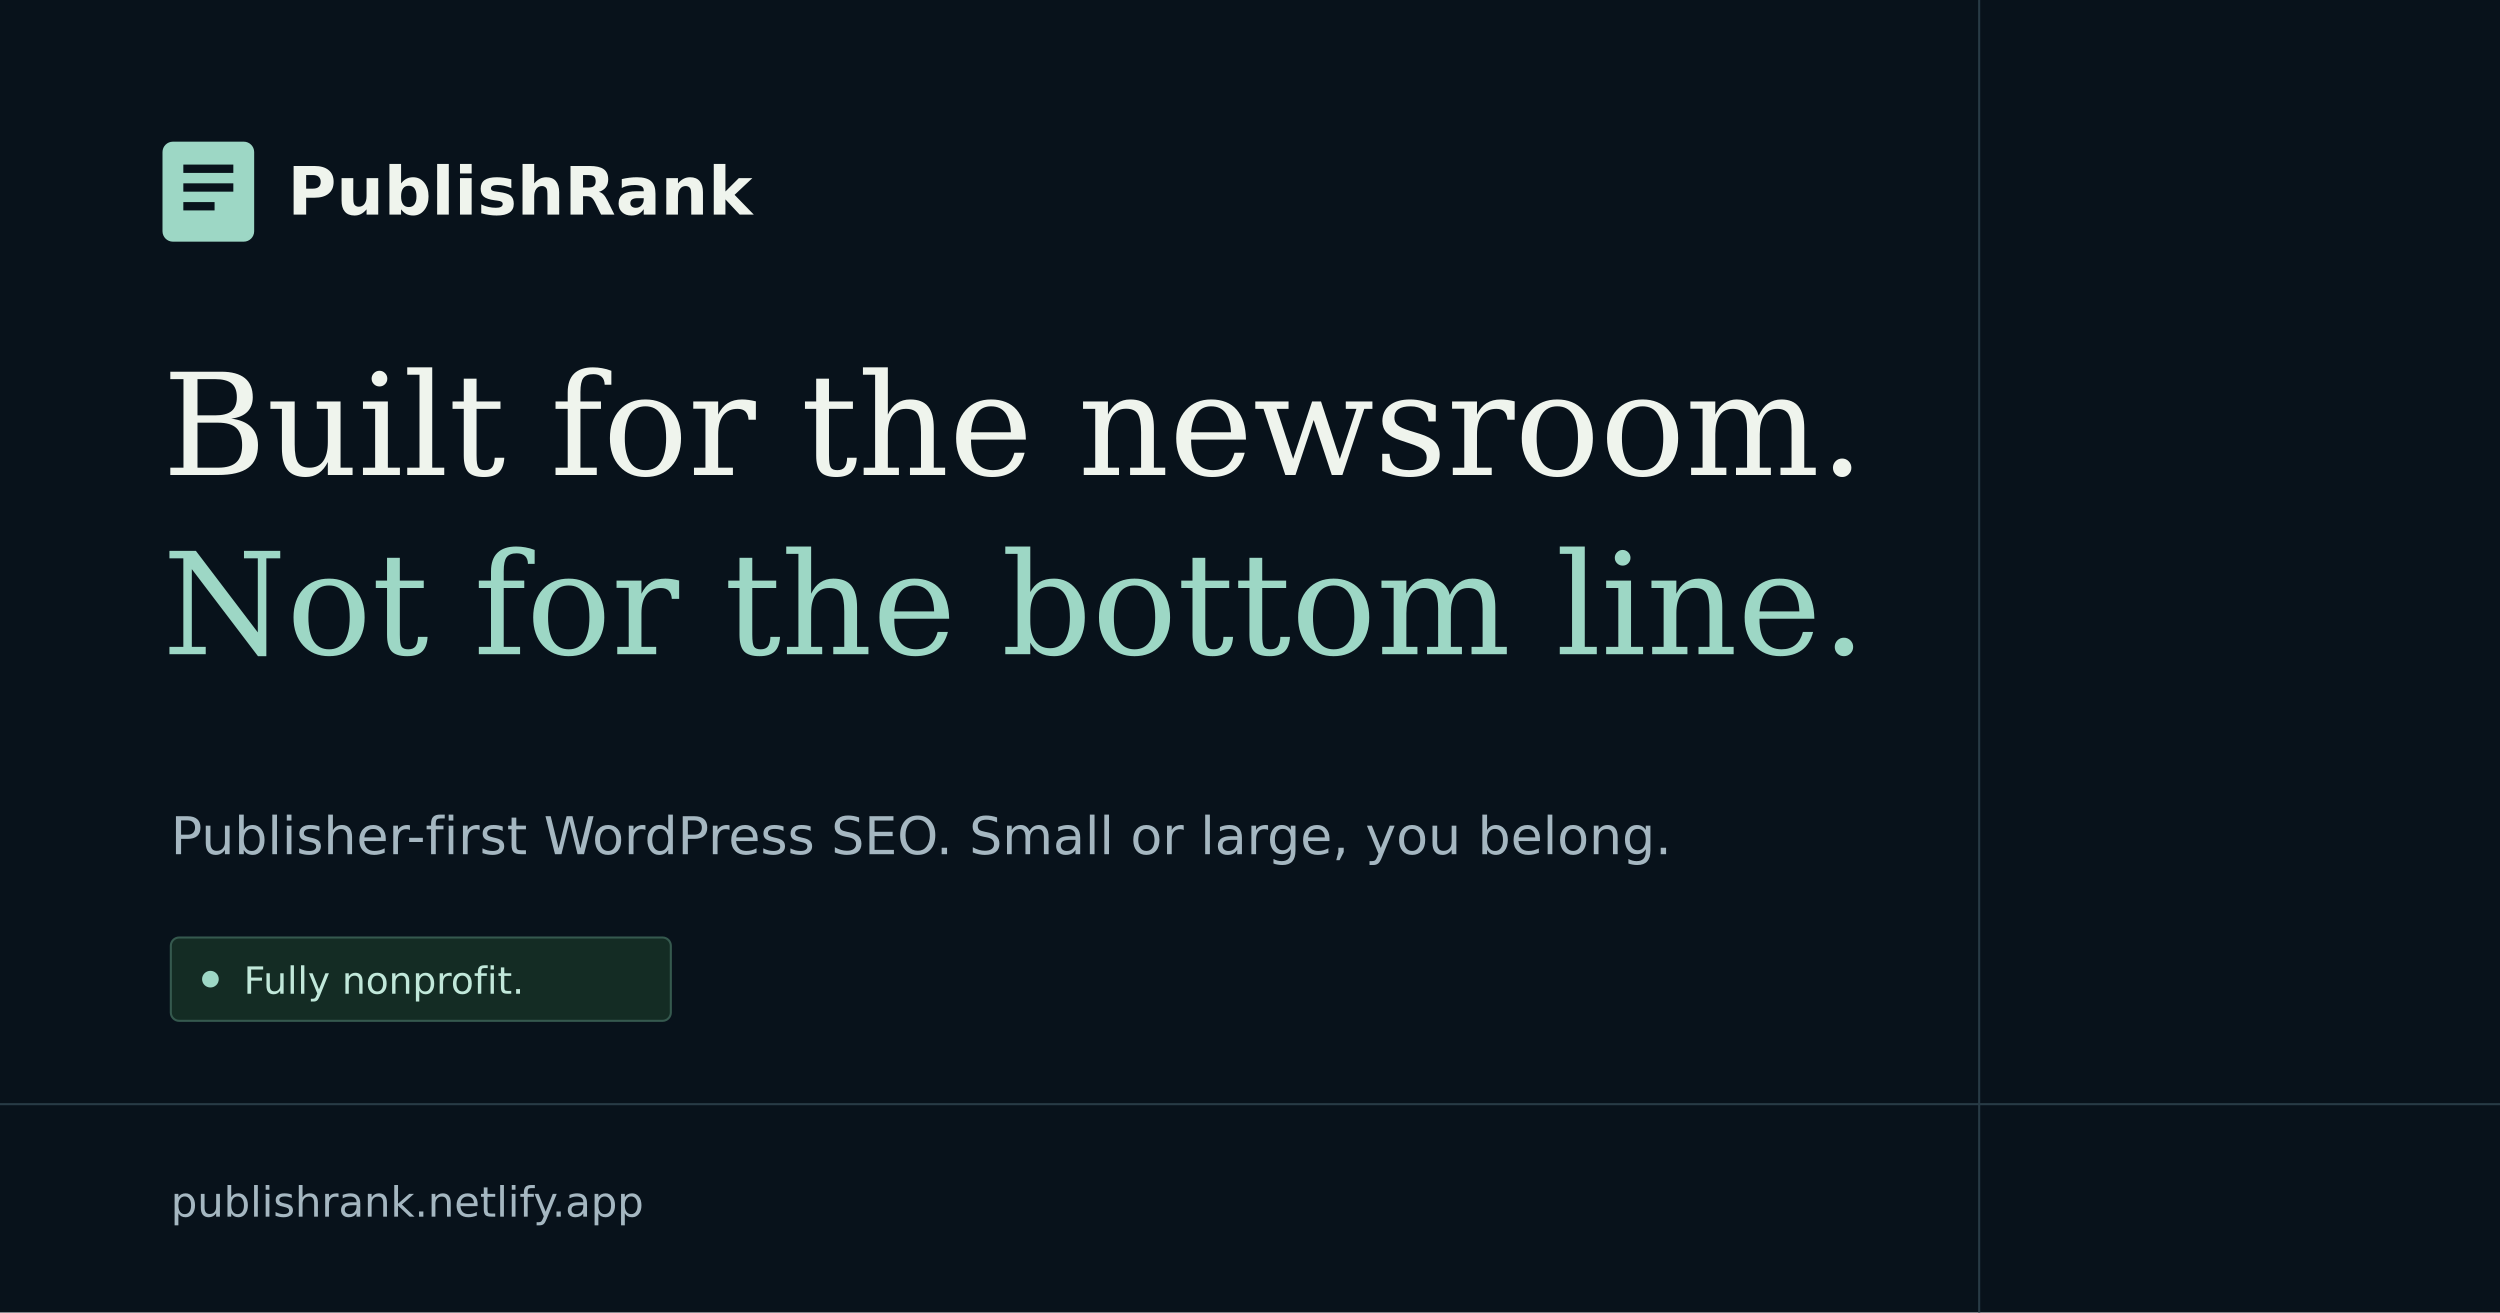
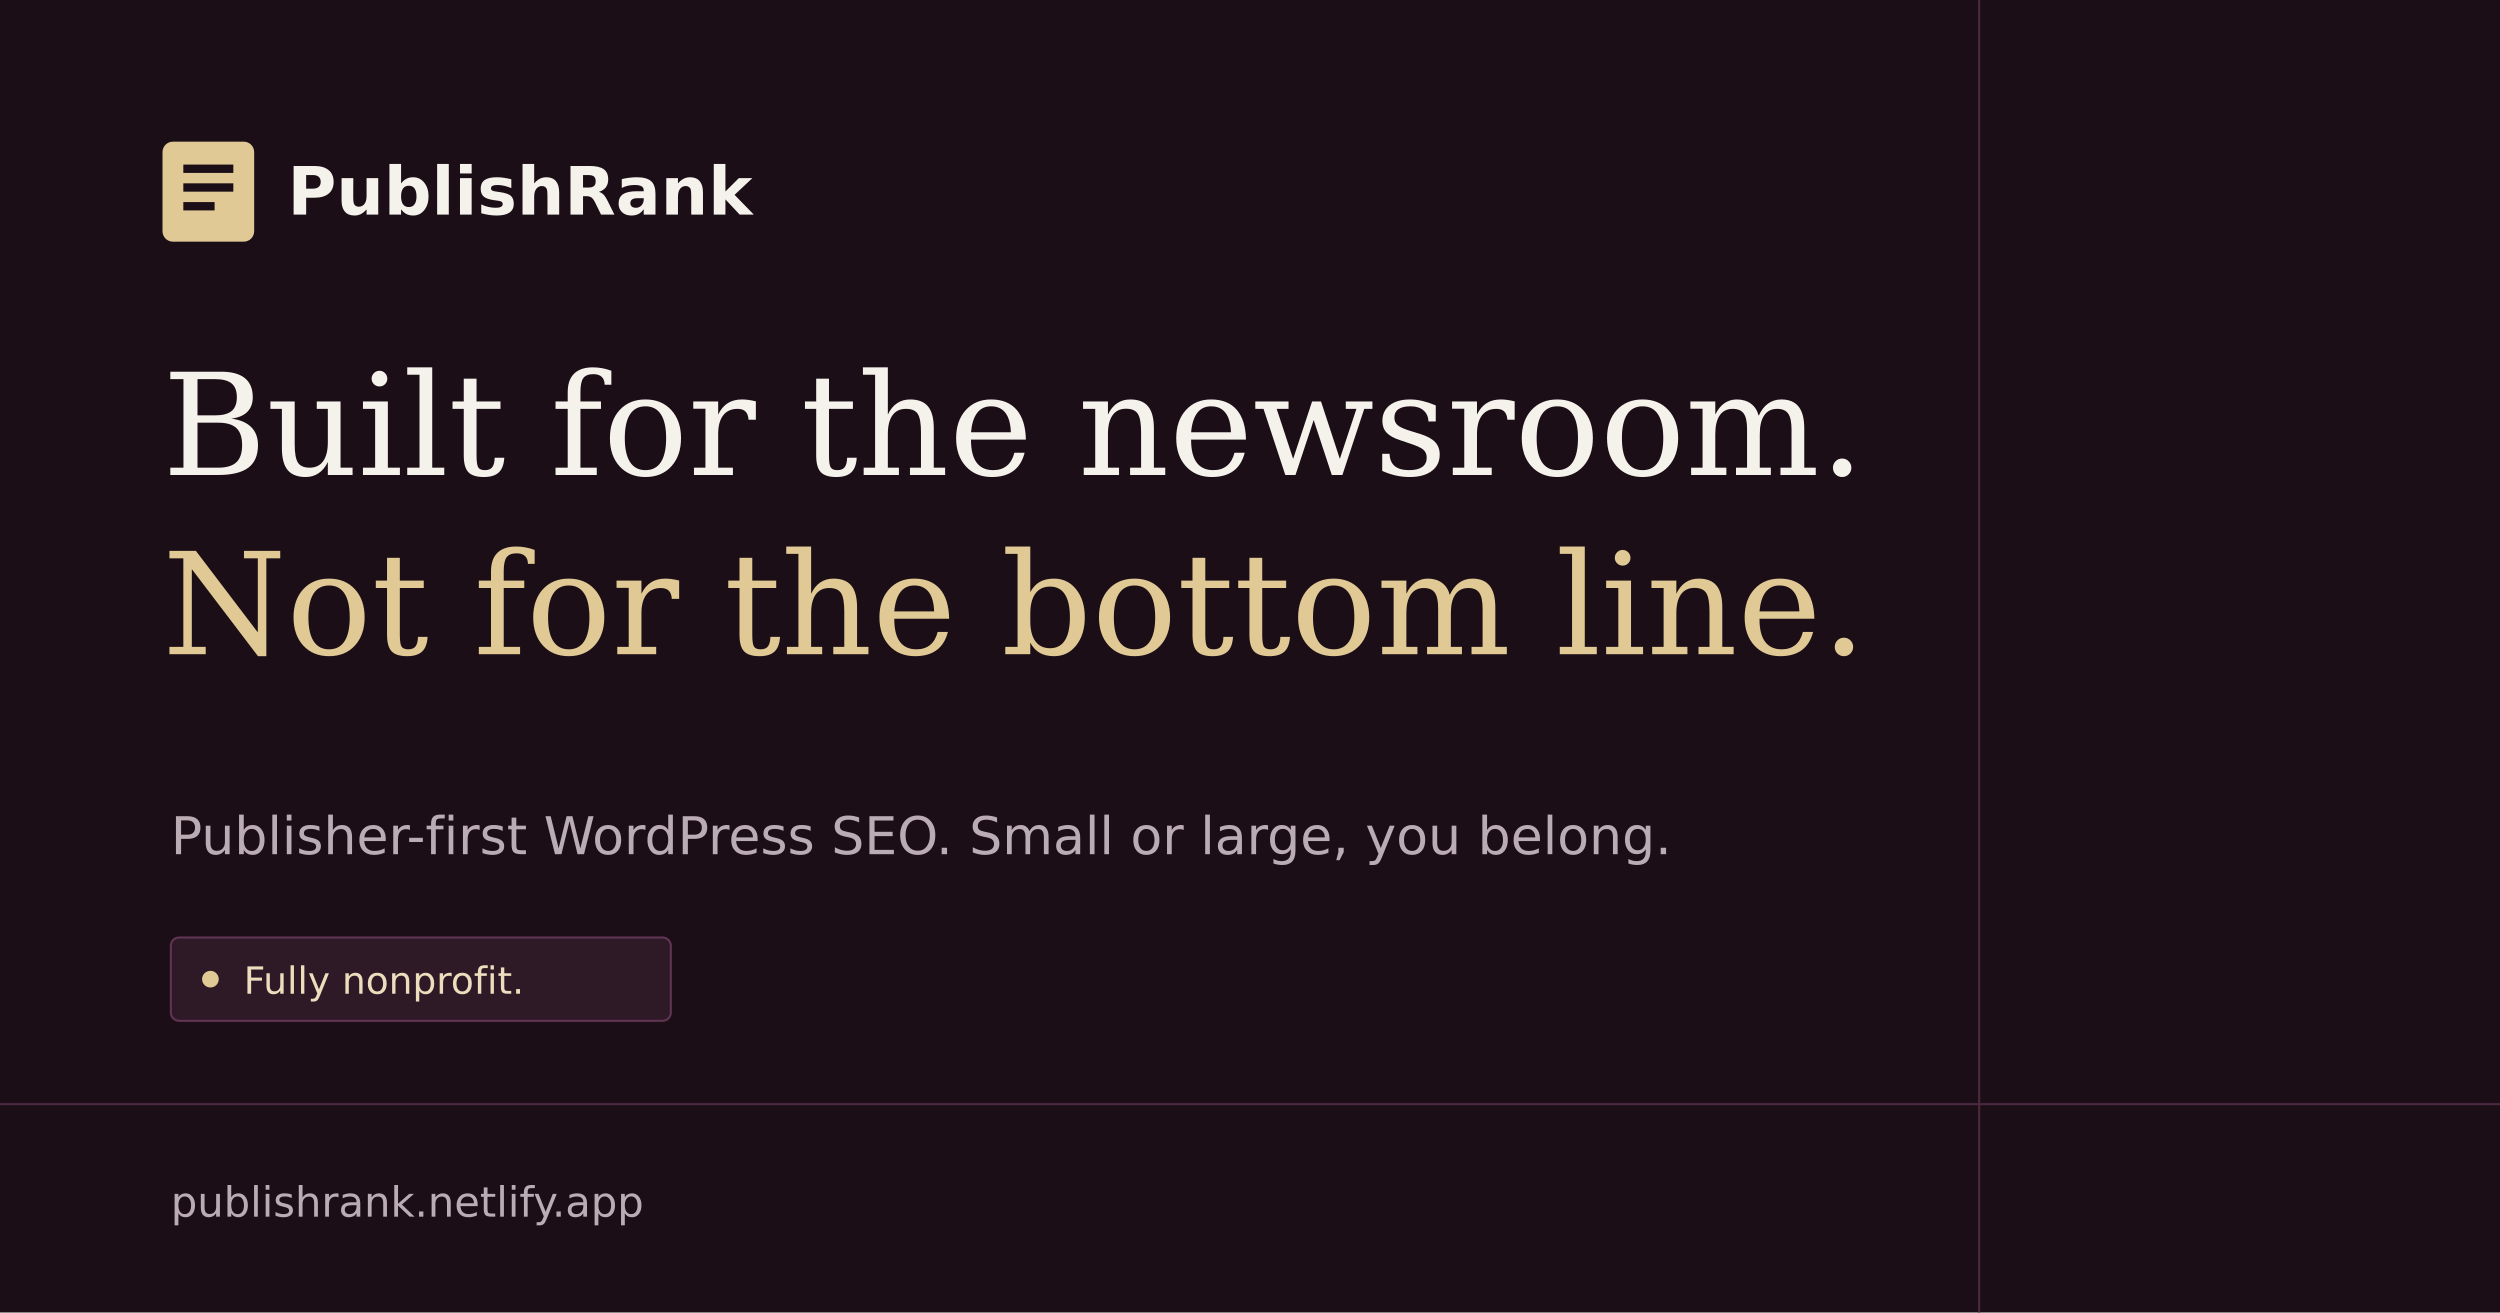
<svg xmlns="http://www.w3.org/2000/svg" width="1200" height="630" viewBox="0 0 1200 630">
-   <rect width="1200" height="630" fill="#08121b" />
-   <path d="M0 530h1200M950 0v630" stroke="#283b46" />
-   <rect x="78" y="68" width="44" height="48" rx="5" fill="#9dd7c5" />
-   <path d="M88 81h24m-24 9h24m-24 9h15" stroke="#08121b" stroke-width="4" />
-   <text x="138" y="103" font-family="DejaVu Sans,sans-serif" font-size="32" font-weight="bold" fill="#eff4ed">PublishRank</text>
-   <text x="78" y="228" font-family="DejaVu Serif,serif" font-size="68" fill="#eff4ed">Built for the newsroom.</text>
-   <text x="78" y="314" font-family="DejaVu Serif,serif" font-size="68" fill="#9dd7c5">Not for the bottom line.</text>
-   <text x="82" y="410" font-family="DejaVu Sans,sans-serif" font-size="25" fill="#a5b7c1">Publisher-first WordPress SEO. Small or large, you belong.</text>
-   <rect x="82" y="450" width="240" height="40" rx="4" fill="#142c24" stroke="#35594e" />
-   <circle cx="101" cy="470" r="4" fill="#9dd7c5" />
-   <text x="117" y="477" font-family="DejaVu Sans,sans-serif" font-size="18" fill="#c1e8da">Fully nonprofit.</text>
-   <text x="82" y="584" font-family="DejaVu Sans,sans-serif" font-size="20" fill="#a5b7c1">publishrank.netlify.app</text>
+   <rect width="1200" height="630" fill="#1b0e17" />
+   <path d="M0 530h1200M950 0v630" stroke="#4b2941" />
+   <rect x="78" y="68" width="44" height="48" rx="5" fill="#e0c994" />
+   <path d="M88 81h24m-24 9h24m-24 9h15" stroke="#1b0e17" stroke-width="4" />
+   <text x="138" y="103" font-family="DejaVu Sans,sans-serif" font-size="32" font-weight="bold" fill="#f5f2ec">PublishRank</text>
+   <text x="78" y="228" font-family="DejaVu Serif,serif" font-size="68" fill="#f5f2ec">Built for the newsroom.</text>
+   <text x="78" y="314" font-family="DejaVu Serif,serif" font-size="68" fill="#e0c994">Not for the bottom line.</text>
+   <text x="82" y="410" font-family="DejaVu Sans,sans-serif" font-size="25" fill="#bbabb2">Publisher-first WordPress SEO. Small or large, you belong.</text>
+   <rect x="82" y="450" width="240" height="40" rx="4" fill="#2e1927" stroke="#603453" />
+   <circle cx="101" cy="470" r="4" fill="#e0c994" />
+   <text x="117" y="477" font-family="DejaVu Sans,sans-serif" font-size="18" fill="#ecdebd">Fully nonprofit.</text>
+   <text x="82" y="584" font-family="DejaVu Sans,sans-serif" font-size="20" fill="#bbabb2">publishrank.netlify.app</text>
</svg>
